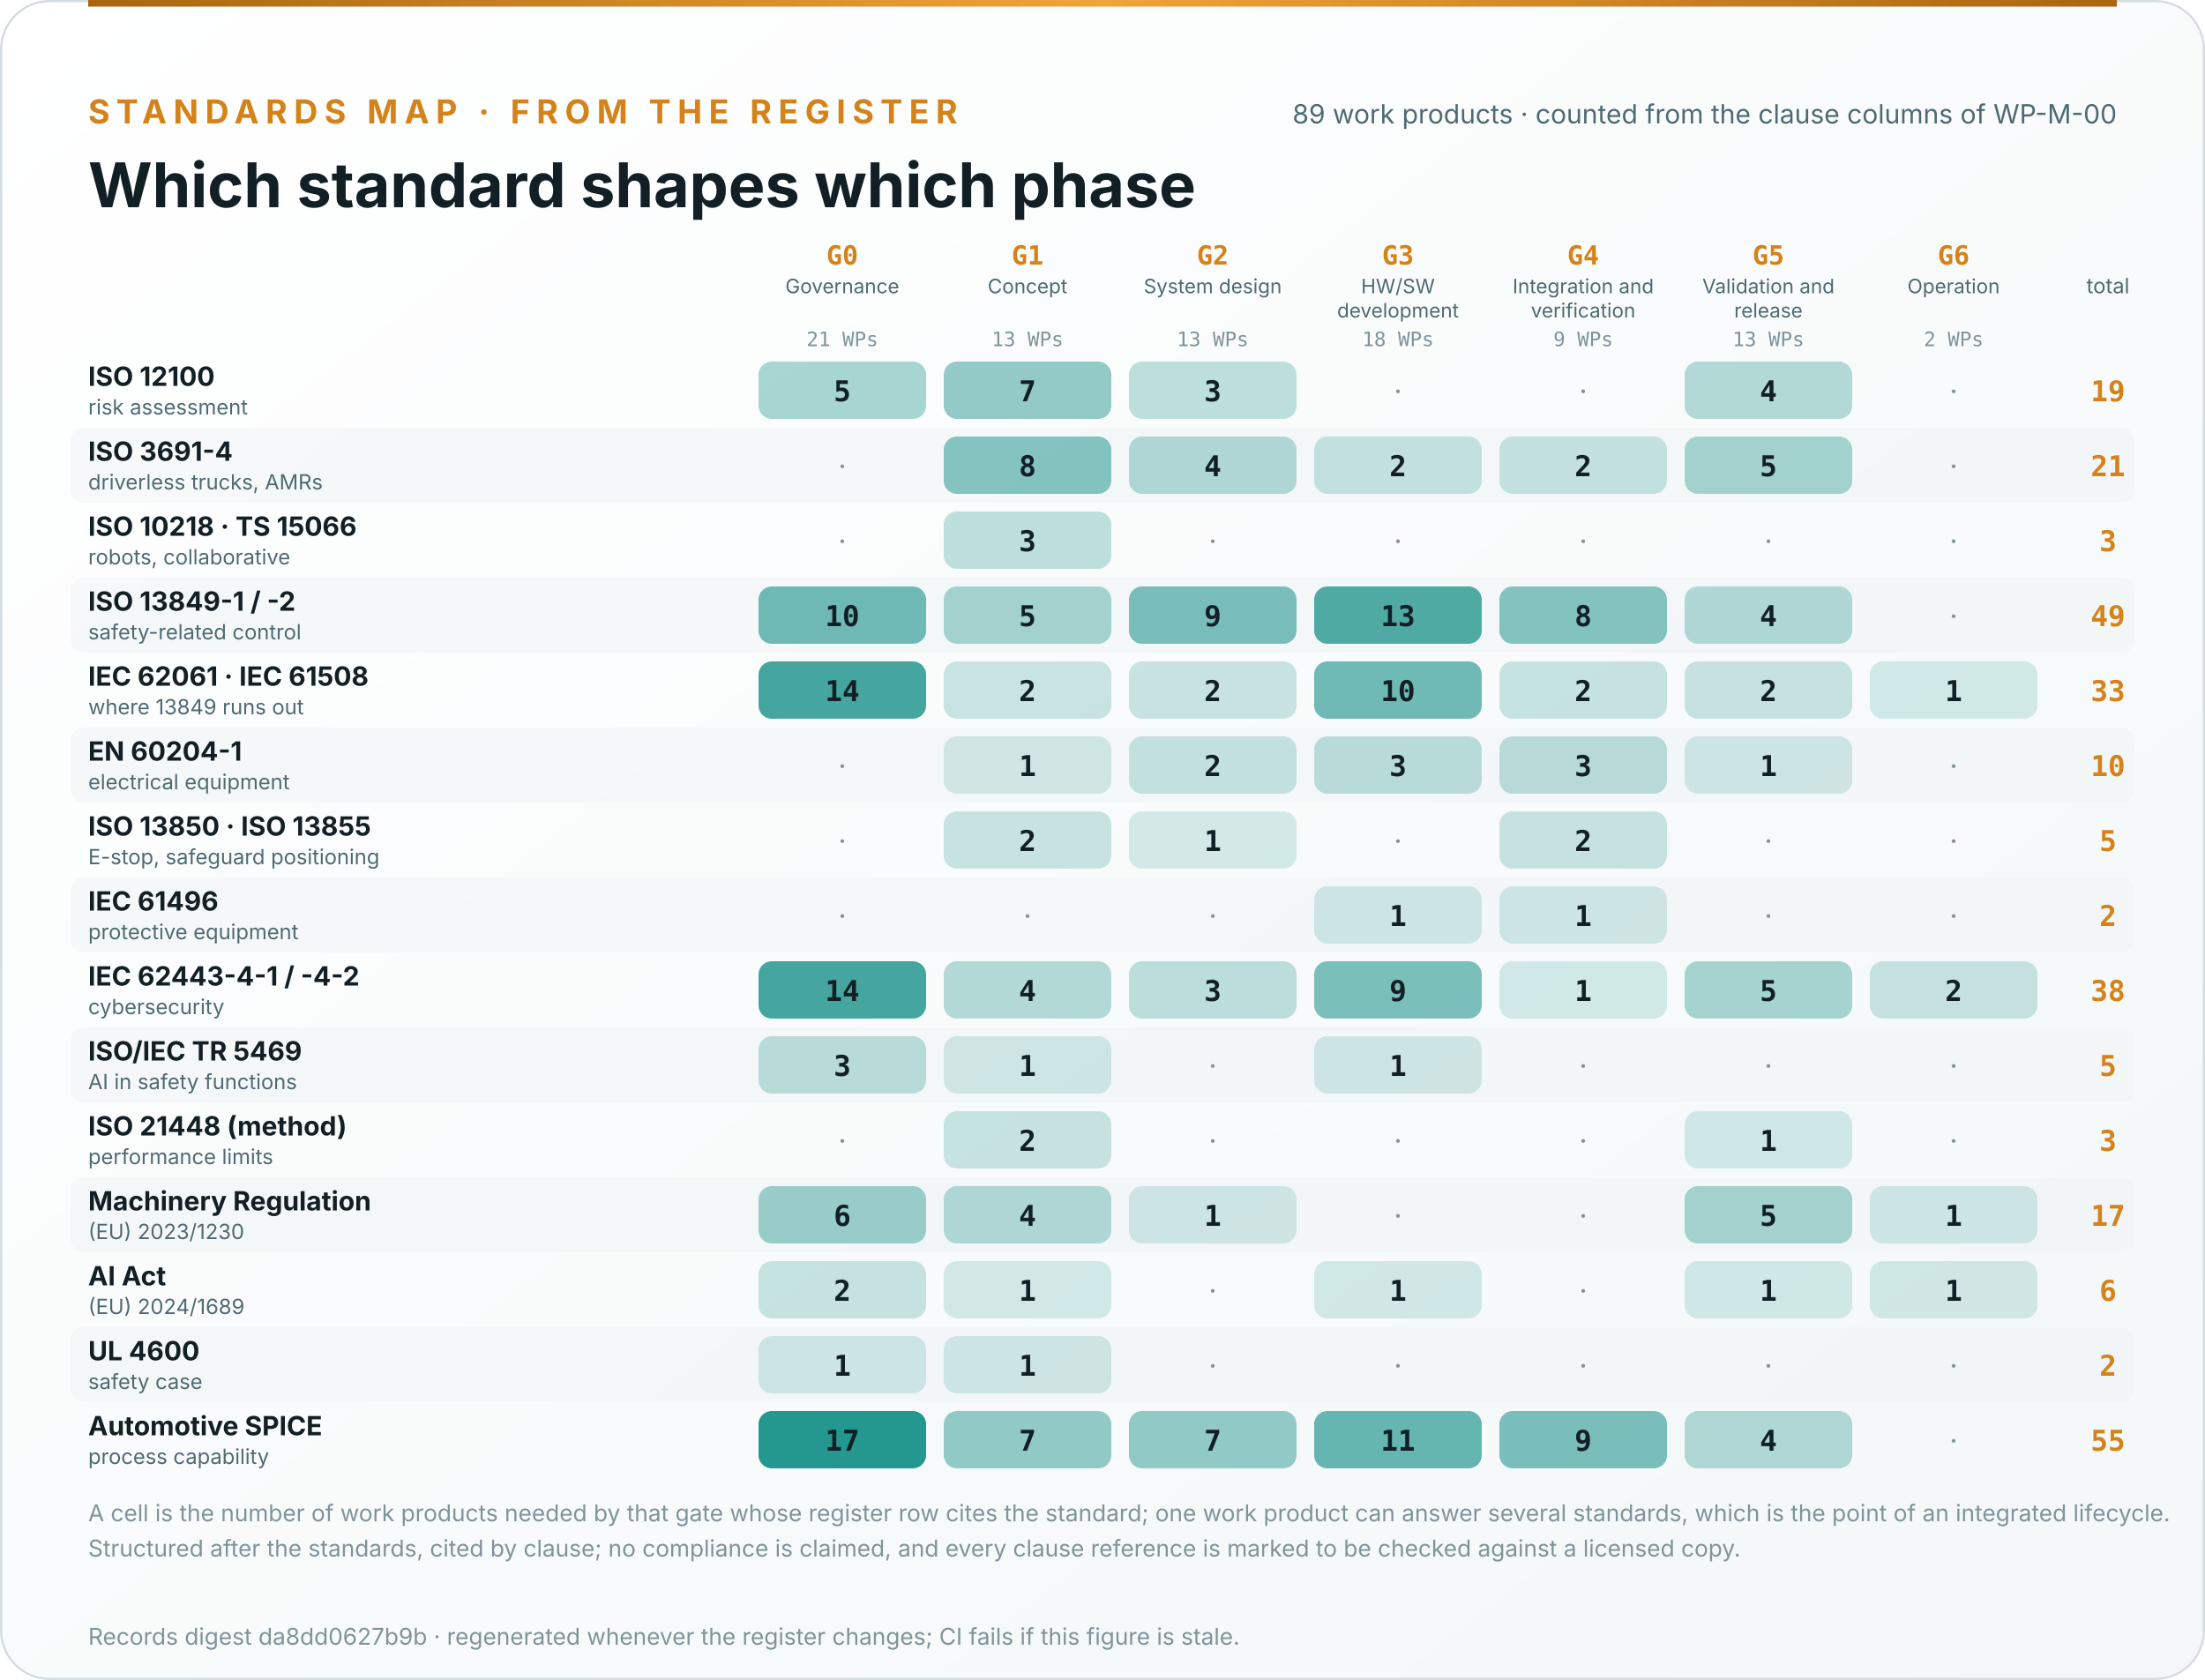
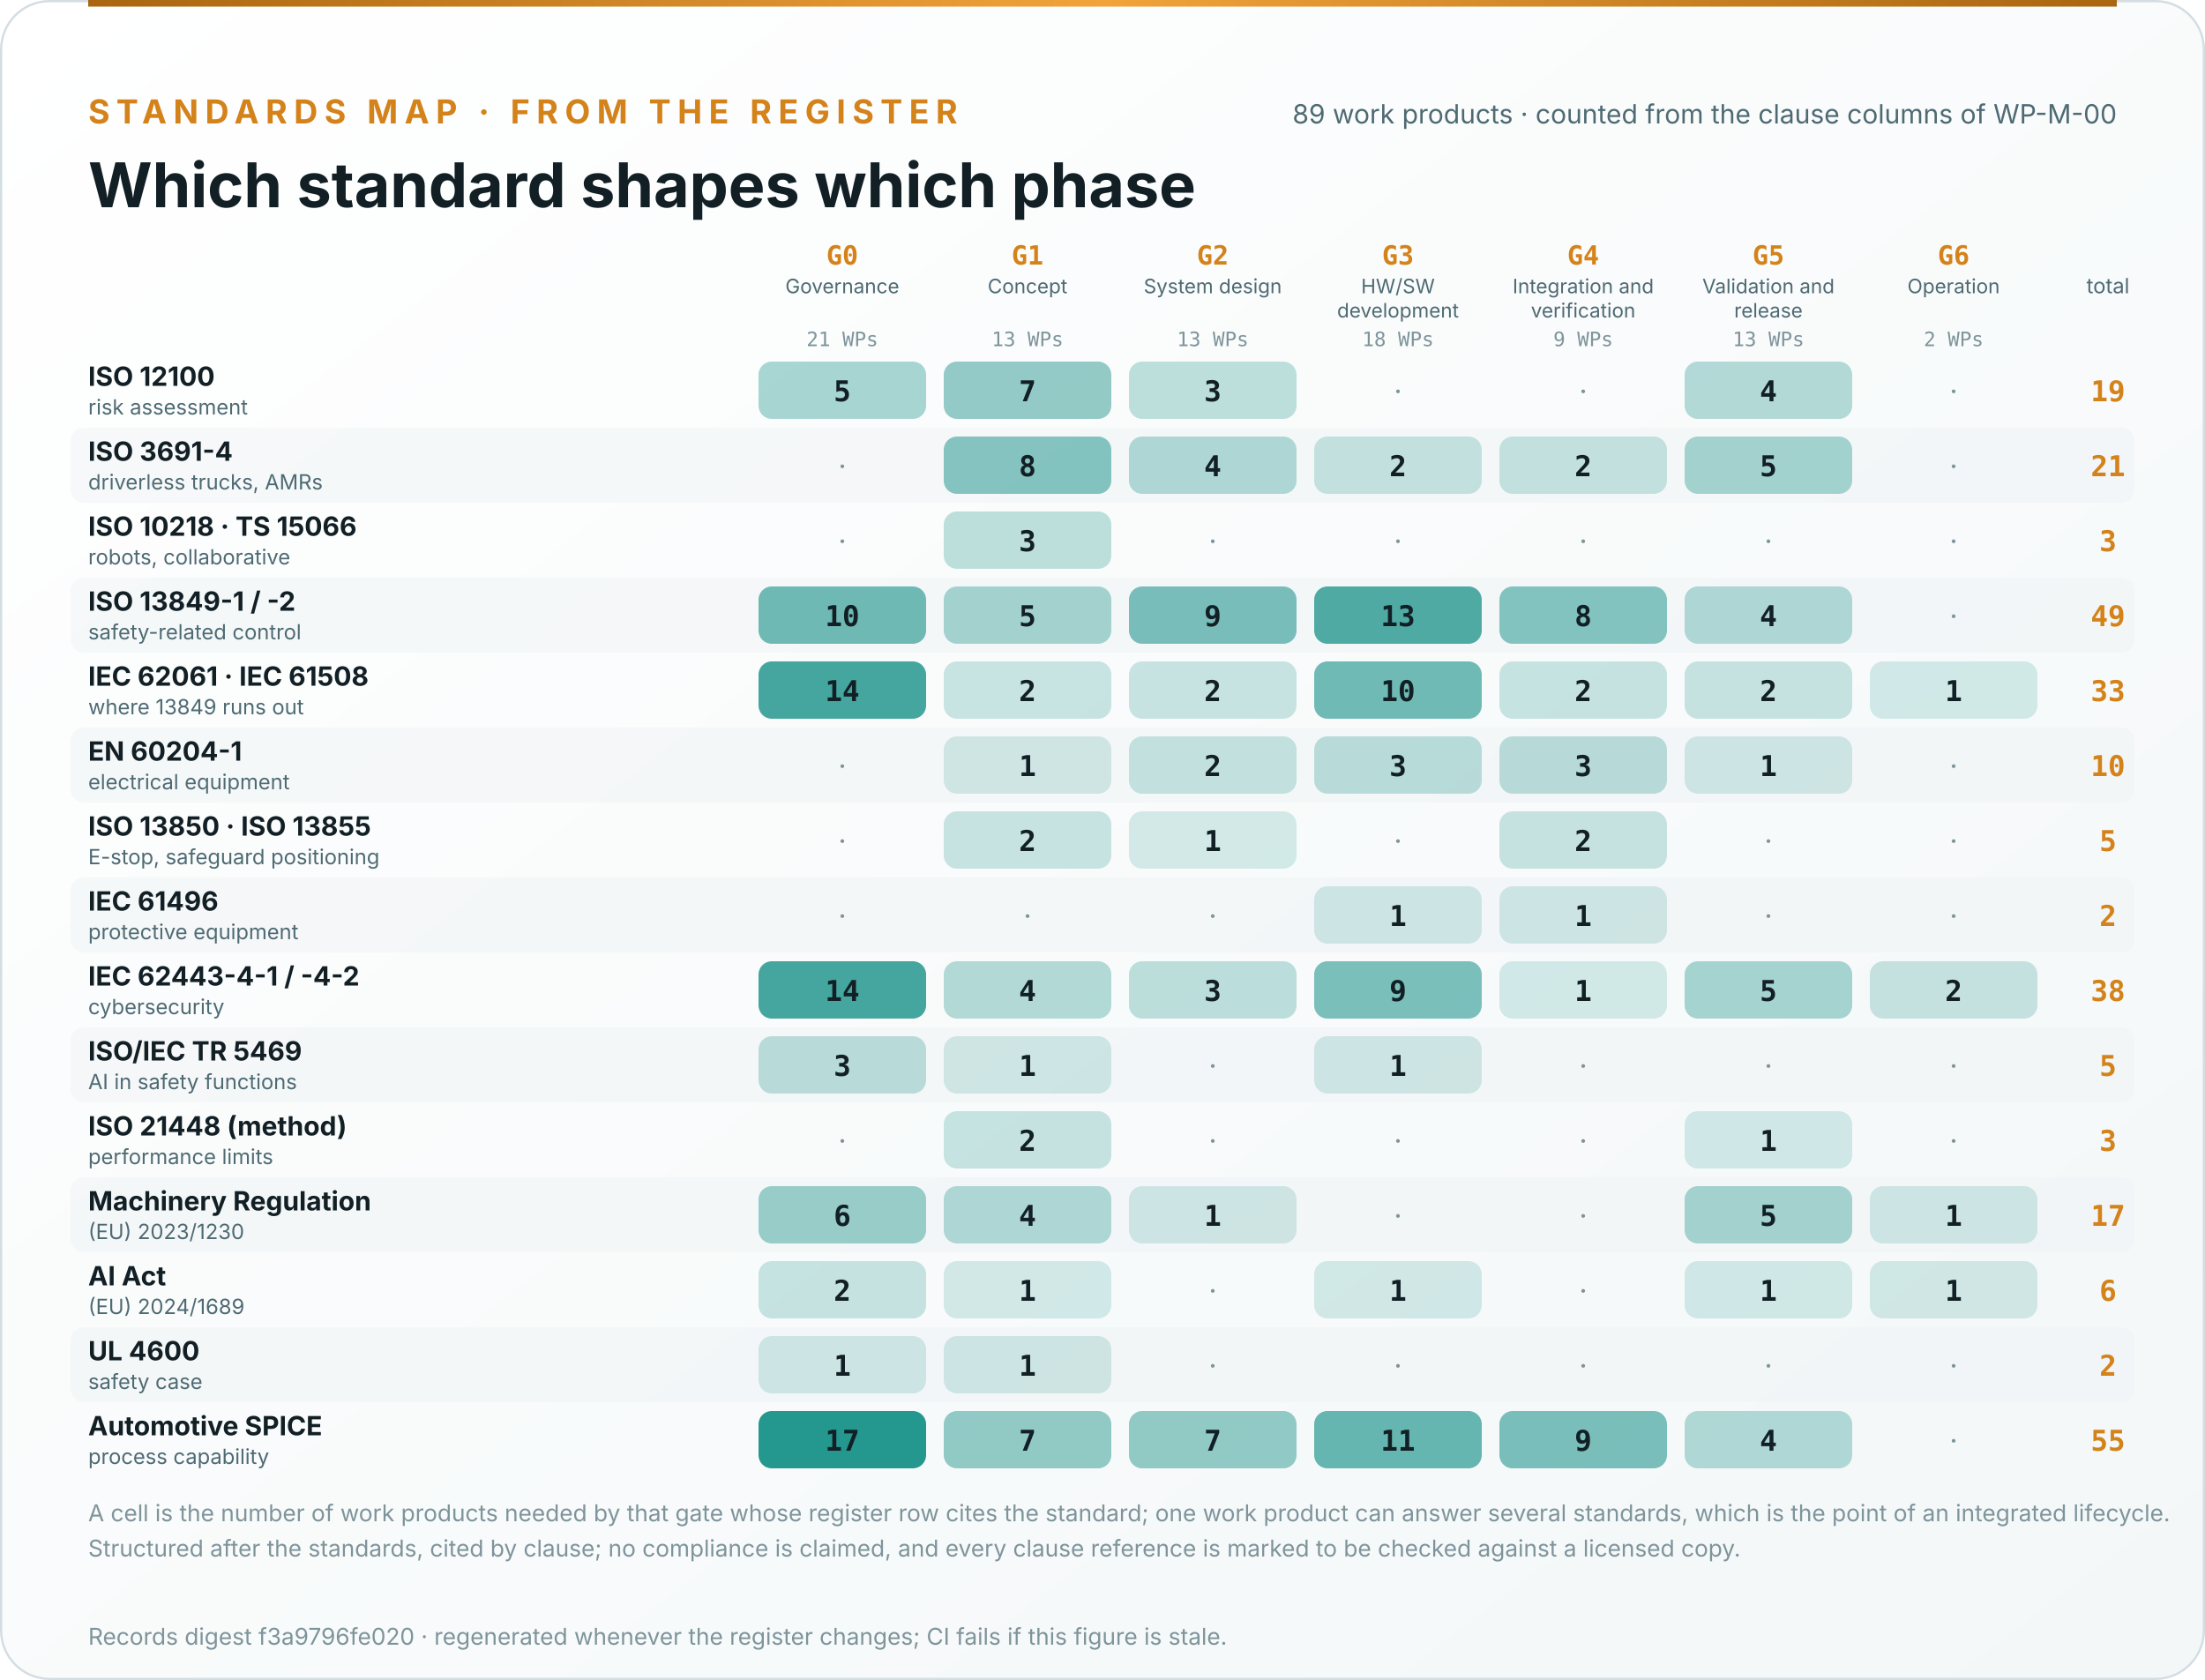
<svg xmlns="http://www.w3.org/2000/svg" width="1000" height="762" viewBox="0 0 1000 762" role="img" aria-labelledby="smap-t smap-d">
  <defs>
    <linearGradient id="smap-bg" x1="0" y1="0" x2="1" y2="1">
      <stop offset="0" stop-color="#FFFFFF" />
      <stop offset="1" stop-color="#F3F7F8" />
    </linearGradient>
    <linearGradient id="smap-amber" x1="0" y1="0" x2="1" y2="0">
      <stop offset="0" stop-color="#A8650F" />
      <stop offset="0.5" stop-color="#F2A33A" />
      <stop offset="1" stop-color="#A8650F" />
    </linearGradient>
  </defs>
  <rect x="0.5" y="0.5" width="999" height="761" rx="22" fill="url(#smap-bg)" stroke="#D3DDE2" />
  <rect x="40" y="0" width="920" height="3" fill="url(#smap-amber)" />
  <text x="40" y="56" font-family="Inter, 'Segoe UI', 'Helvetica Neue', Helvetica, Arial, sans-serif" font-size="15" font-weight="700" fill="#D4821A" text-anchor="start" letter-spacing="3">STANDARDS MAP · FROM THE REGISTER</text>
  <text x="40" y="94" font-family="Inter, 'Segoe UI', 'Helvetica Neue', Helvetica, Arial, sans-serif" font-size="28" font-weight="700" fill="#122026" text-anchor="start">Which standard shapes which phase</text>
  <text x="960" y="56" font-family="Inter, 'Segoe UI', 'Helvetica Neue', Helvetica, Arial, sans-serif" font-size="12" font-weight="400" fill="#4E6A73" text-anchor="end">89 work products · counted from the clause columns of WP-M-00</text>
  <text x="382" y="120" font-family="'JetBrains Mono', 'SFMono-Regular', Menlo, Consolas, monospace" font-size="12" font-weight="700" fill="#D4821A" text-anchor="middle">G0</text>
  <text x="382" y="133" font-family="Inter, 'Segoe UI', 'Helvetica Neue', Helvetica, Arial, sans-serif" font-size="9" font-weight="400" fill="#4E6A73" text-anchor="middle">Governance</text>
  <text x="382" y="157" font-family="'JetBrains Mono', 'SFMono-Regular', Menlo, Consolas, monospace" font-size="9" font-weight="400" fill="#7E949B" text-anchor="middle">21 WPs</text>
  <text x="466" y="120" font-family="'JetBrains Mono', 'SFMono-Regular', Menlo, Consolas, monospace" font-size="12" font-weight="700" fill="#D4821A" text-anchor="middle">G1</text>
  <text x="466" y="133" font-family="Inter, 'Segoe UI', 'Helvetica Neue', Helvetica, Arial, sans-serif" font-size="9" font-weight="400" fill="#4E6A73" text-anchor="middle">Concept</text>
  <text x="466" y="157" font-family="'JetBrains Mono', 'SFMono-Regular', Menlo, Consolas, monospace" font-size="9" font-weight="400" fill="#7E949B" text-anchor="middle">13 WPs</text>
  <text x="550" y="120" font-family="'JetBrains Mono', 'SFMono-Regular', Menlo, Consolas, monospace" font-size="12" font-weight="700" fill="#D4821A" text-anchor="middle">G2</text>
  <text x="550" y="133" font-family="Inter, 'Segoe UI', 'Helvetica Neue', Helvetica, Arial, sans-serif" font-size="9" font-weight="400" fill="#4E6A73" text-anchor="middle">System design</text>
  <text x="550" y="157" font-family="'JetBrains Mono', 'SFMono-Regular', Menlo, Consolas, monospace" font-size="9" font-weight="400" fill="#7E949B" text-anchor="middle">13 WPs</text>
  <text x="634" y="120" font-family="'JetBrains Mono', 'SFMono-Regular', Menlo, Consolas, monospace" font-size="12" font-weight="700" fill="#D4821A" text-anchor="middle">G3</text>
  <text x="634" y="133" font-family="Inter, 'Segoe UI', 'Helvetica Neue', Helvetica, Arial, sans-serif" font-size="9" font-weight="400" fill="#4E6A73" text-anchor="middle">HW/SW</text>
  <text x="634" y="144" font-family="Inter, 'Segoe UI', 'Helvetica Neue', Helvetica, Arial, sans-serif" font-size="9" font-weight="400" fill="#4E6A73" text-anchor="middle">development</text>
  <text x="634" y="157" font-family="'JetBrains Mono', 'SFMono-Regular', Menlo, Consolas, monospace" font-size="9" font-weight="400" fill="#7E949B" text-anchor="middle">18 WPs</text>
  <text x="718" y="120" font-family="'JetBrains Mono', 'SFMono-Regular', Menlo, Consolas, monospace" font-size="12" font-weight="700" fill="#D4821A" text-anchor="middle">G4</text>
  <text x="718" y="133" font-family="Inter, 'Segoe UI', 'Helvetica Neue', Helvetica, Arial, sans-serif" font-size="9" font-weight="400" fill="#4E6A73" text-anchor="middle">Integration and</text>
  <text x="718" y="144" font-family="Inter, 'Segoe UI', 'Helvetica Neue', Helvetica, Arial, sans-serif" font-size="9" font-weight="400" fill="#4E6A73" text-anchor="middle">verification</text>
  <text x="718" y="157" font-family="'JetBrains Mono', 'SFMono-Regular', Menlo, Consolas, monospace" font-size="9" font-weight="400" fill="#7E949B" text-anchor="middle">9 WPs</text>
  <text x="802" y="120" font-family="'JetBrains Mono', 'SFMono-Regular', Menlo, Consolas, monospace" font-size="12" font-weight="700" fill="#D4821A" text-anchor="middle">G5</text>
  <text x="802" y="133" font-family="Inter, 'Segoe UI', 'Helvetica Neue', Helvetica, Arial, sans-serif" font-size="9" font-weight="400" fill="#4E6A73" text-anchor="middle">Validation and</text>
  <text x="802" y="144" font-family="Inter, 'Segoe UI', 'Helvetica Neue', Helvetica, Arial, sans-serif" font-size="9" font-weight="400" fill="#4E6A73" text-anchor="middle">release</text>
  <text x="802" y="157" font-family="'JetBrains Mono', 'SFMono-Regular', Menlo, Consolas, monospace" font-size="9" font-weight="400" fill="#7E949B" text-anchor="middle">13 WPs</text>
  <text x="886" y="120" font-family="'JetBrains Mono', 'SFMono-Regular', Menlo, Consolas, monospace" font-size="12" font-weight="700" fill="#D4821A" text-anchor="middle">G6</text>
  <text x="886" y="133" font-family="Inter, 'Segoe UI', 'Helvetica Neue', Helvetica, Arial, sans-serif" font-size="9" font-weight="400" fill="#4E6A73" text-anchor="middle">Operation</text>
  <text x="886" y="157" font-family="'JetBrains Mono', 'SFMono-Regular', Menlo, Consolas, monospace" font-size="9" font-weight="400" fill="#7E949B" text-anchor="middle">2 WPs</text>
  <text x="956" y="133" font-family="Inter, 'Segoe UI', 'Helvetica Neue', Helvetica, Arial, sans-serif" font-size="9.5" font-weight="400" fill="#4E6A73" text-anchor="middle">total</text>
  <text x="40" y="175" font-family="Inter, 'Segoe UI', 'Helvetica Neue', Helvetica, Arial, sans-serif" font-size="12" font-weight="700" fill="#122026" text-anchor="start">ISO 12100</text>
  <text x="40" y="188" font-family="Inter, 'Segoe UI', 'Helvetica Neue', Helvetica, Arial, sans-serif" font-size="9.5" font-weight="400" fill="#4E6A73" text-anchor="start">risk assessment</text>
  <rect x="344" y="164" width="76" height="26" rx="6" fill="#0E8C83" fill-opacity="0.349" />
  <text x="382" y="182" font-family="'JetBrains Mono', 'SFMono-Regular', Menlo, Consolas, monospace" font-size="13" font-weight="800" fill="#122026" text-anchor="middle">5</text>
  <rect x="428" y="164" width="76" height="26" rx="6" fill="#0E8C83" fill-opacity="0.441" />
  <text x="466" y="182" font-family="'JetBrains Mono', 'SFMono-Regular', Menlo, Consolas, monospace" font-size="13" font-weight="800" fill="#122026" text-anchor="middle">7</text>
  <rect x="512" y="164" width="76" height="26" rx="6" fill="#0E8C83" fill-opacity="0.258" />
  <text x="550" y="182" font-family="'JetBrains Mono', 'SFMono-Regular', Menlo, Consolas, monospace" font-size="13" font-weight="800" fill="#122026" text-anchor="middle">3</text>
  <text x="634" y="182" font-family="Inter, 'Segoe UI', 'Helvetica Neue', Helvetica, Arial, sans-serif" font-size="13" font-weight="400" fill="#7E949B" text-anchor="middle">·</text>
  <text x="718" y="182" font-family="Inter, 'Segoe UI', 'Helvetica Neue', Helvetica, Arial, sans-serif" font-size="13" font-weight="400" fill="#7E949B" text-anchor="middle">·</text>
  <rect x="764" y="164" width="76" height="26" rx="6" fill="#0E8C83" fill-opacity="0.304" />
  <text x="802" y="182" font-family="'JetBrains Mono', 'SFMono-Regular', Menlo, Consolas, monospace" font-size="13" font-weight="800" fill="#122026" text-anchor="middle">4</text>
  <text x="886" y="182" font-family="Inter, 'Segoe UI', 'Helvetica Neue', Helvetica, Arial, sans-serif" font-size="13" font-weight="400" fill="#7E949B" text-anchor="middle">·</text>
  <text x="956" y="182" font-family="'JetBrains Mono', 'SFMono-Regular', Menlo, Consolas, monospace" font-size="13" font-weight="800" fill="#D4821A" text-anchor="middle">19</text>
  <rect x="32" y="194" width="936" height="34" rx="6" fill="#EDF2F4" fill-opacity="0.45" />
  <text x="40" y="209" font-family="Inter, 'Segoe UI', 'Helvetica Neue', Helvetica, Arial, sans-serif" font-size="12" font-weight="700" fill="#122026" text-anchor="start">ISO 3691-4</text>
  <text x="40" y="222" font-family="Inter, 'Segoe UI', 'Helvetica Neue', Helvetica, Arial, sans-serif" font-size="9.5" font-weight="400" fill="#4E6A73" text-anchor="start">driverless trucks, AMRs</text>
  <text x="382" y="216" font-family="Inter, 'Segoe UI', 'Helvetica Neue', Helvetica, Arial, sans-serif" font-size="13" font-weight="400" fill="#7E949B" text-anchor="middle">·</text>
  <rect x="428" y="198" width="76" height="26" rx="6" fill="#0E8C83" fill-opacity="0.487" />
  <text x="466" y="216" font-family="'JetBrains Mono', 'SFMono-Regular', Menlo, Consolas, monospace" font-size="13" font-weight="800" fill="#122026" text-anchor="middle">8</text>
  <rect x="512" y="198" width="76" height="26" rx="6" fill="#0E8C83" fill-opacity="0.304" />
  <text x="550" y="216" font-family="'JetBrains Mono', 'SFMono-Regular', Menlo, Consolas, monospace" font-size="13" font-weight="800" fill="#122026" text-anchor="middle">4</text>
  <rect x="596" y="198" width="76" height="26" rx="6" fill="#0E8C83" fill-opacity="0.212" />
  <text x="634" y="216" font-family="'JetBrains Mono', 'SFMono-Regular', Menlo, Consolas, monospace" font-size="13" font-weight="800" fill="#122026" text-anchor="middle">2</text>
  <rect x="680" y="198" width="76" height="26" rx="6" fill="#0E8C83" fill-opacity="0.212" />
  <text x="718" y="216" font-family="'JetBrains Mono', 'SFMono-Regular', Menlo, Consolas, monospace" font-size="13" font-weight="800" fill="#122026" text-anchor="middle">2</text>
  <rect x="764" y="198" width="76" height="26" rx="6" fill="#0E8C83" fill-opacity="0.349" />
  <text x="802" y="216" font-family="'JetBrains Mono', 'SFMono-Regular', Menlo, Consolas, monospace" font-size="13" font-weight="800" fill="#122026" text-anchor="middle">5</text>
  <text x="886" y="216" font-family="Inter, 'Segoe UI', 'Helvetica Neue', Helvetica, Arial, sans-serif" font-size="13" font-weight="400" fill="#7E949B" text-anchor="middle">·</text>
  <text x="956" y="216" font-family="'JetBrains Mono', 'SFMono-Regular', Menlo, Consolas, monospace" font-size="13" font-weight="800" fill="#D4821A" text-anchor="middle">21</text>
  <text x="40" y="243" font-family="Inter, 'Segoe UI', 'Helvetica Neue', Helvetica, Arial, sans-serif" font-size="12" font-weight="700" fill="#122026" text-anchor="start">ISO 10218 · TS 15066</text>
  <text x="40" y="256" font-family="Inter, 'Segoe UI', 'Helvetica Neue', Helvetica, Arial, sans-serif" font-size="9.5" font-weight="400" fill="#4E6A73" text-anchor="start">robots, collaborative</text>
  <text x="382" y="250" font-family="Inter, 'Segoe UI', 'Helvetica Neue', Helvetica, Arial, sans-serif" font-size="13" font-weight="400" fill="#7E949B" text-anchor="middle">·</text>
  <rect x="428" y="232" width="76" height="26" rx="6" fill="#0E8C83" fill-opacity="0.258" />
  <text x="466" y="250" font-family="'JetBrains Mono', 'SFMono-Regular', Menlo, Consolas, monospace" font-size="13" font-weight="800" fill="#122026" text-anchor="middle">3</text>
  <text x="550" y="250" font-family="Inter, 'Segoe UI', 'Helvetica Neue', Helvetica, Arial, sans-serif" font-size="13" font-weight="400" fill="#7E949B" text-anchor="middle">·</text>
  <text x="634" y="250" font-family="Inter, 'Segoe UI', 'Helvetica Neue', Helvetica, Arial, sans-serif" font-size="13" font-weight="400" fill="#7E949B" text-anchor="middle">·</text>
  <text x="718" y="250" font-family="Inter, 'Segoe UI', 'Helvetica Neue', Helvetica, Arial, sans-serif" font-size="13" font-weight="400" fill="#7E949B" text-anchor="middle">·</text>
  <text x="802" y="250" font-family="Inter, 'Segoe UI', 'Helvetica Neue', Helvetica, Arial, sans-serif" font-size="13" font-weight="400" fill="#7E949B" text-anchor="middle">·</text>
  <text x="886" y="250" font-family="Inter, 'Segoe UI', 'Helvetica Neue', Helvetica, Arial, sans-serif" font-size="13" font-weight="400" fill="#7E949B" text-anchor="middle">·</text>
  <text x="956" y="250" font-family="'JetBrains Mono', 'SFMono-Regular', Menlo, Consolas, monospace" font-size="13" font-weight="800" fill="#D4821A" text-anchor="middle">3</text>
  <rect x="32" y="262" width="936" height="34" rx="6" fill="#EDF2F4" fill-opacity="0.45" />
  <text x="40" y="277" font-family="Inter, 'Segoe UI', 'Helvetica Neue', Helvetica, Arial, sans-serif" font-size="12" font-weight="700" fill="#122026" text-anchor="start">ISO 13849-1 / -2</text>
  <text x="40" y="290" font-family="Inter, 'Segoe UI', 'Helvetica Neue', Helvetica, Arial, sans-serif" font-size="9.5" font-weight="400" fill="#4E6A73" text-anchor="start">safety-related control</text>
  <rect x="344" y="266" width="76" height="26" rx="6" fill="#0E8C83" fill-opacity="0.579" />
  <text x="382" y="284" font-family="'JetBrains Mono', 'SFMono-Regular', Menlo, Consolas, monospace" font-size="13" font-weight="800" fill="#122026" text-anchor="middle">10</text>
  <rect x="428" y="266" width="76" height="26" rx="6" fill="#0E8C83" fill-opacity="0.349" />
  <text x="466" y="284" font-family="'JetBrains Mono', 'SFMono-Regular', Menlo, Consolas, monospace" font-size="13" font-weight="800" fill="#122026" text-anchor="middle">5</text>
  <rect x="512" y="266" width="76" height="26" rx="6" fill="#0E8C83" fill-opacity="0.533" />
  <text x="550" y="284" font-family="'JetBrains Mono', 'SFMono-Regular', Menlo, Consolas, monospace" font-size="13" font-weight="800" fill="#122026" text-anchor="middle">9</text>
  <rect x="596" y="266" width="76" height="26" rx="6" fill="#0E8C83" fill-opacity="0.716" />
  <text x="634" y="284" font-family="'JetBrains Mono', 'SFMono-Regular', Menlo, Consolas, monospace" font-size="13" font-weight="800" fill="#122026" text-anchor="middle">13</text>
  <rect x="680" y="266" width="76" height="26" rx="6" fill="#0E8C83" fill-opacity="0.487" />
  <text x="718" y="284" font-family="'JetBrains Mono', 'SFMono-Regular', Menlo, Consolas, monospace" font-size="13" font-weight="800" fill="#122026" text-anchor="middle">8</text>
  <rect x="764" y="266" width="76" height="26" rx="6" fill="#0E8C83" fill-opacity="0.304" />
  <text x="802" y="284" font-family="'JetBrains Mono', 'SFMono-Regular', Menlo, Consolas, monospace" font-size="13" font-weight="800" fill="#122026" text-anchor="middle">4</text>
  <text x="886" y="284" font-family="Inter, 'Segoe UI', 'Helvetica Neue', Helvetica, Arial, sans-serif" font-size="13" font-weight="400" fill="#7E949B" text-anchor="middle">·</text>
  <text x="956" y="284" font-family="'JetBrains Mono', 'SFMono-Regular', Menlo, Consolas, monospace" font-size="13" font-weight="800" fill="#D4821A" text-anchor="middle">49</text>
  <text x="40" y="311" font-family="Inter, 'Segoe UI', 'Helvetica Neue', Helvetica, Arial, sans-serif" font-size="12" font-weight="700" fill="#122026" text-anchor="start">IEC 62061 · IEC 61508</text>
  <text x="40" y="324" font-family="Inter, 'Segoe UI', 'Helvetica Neue', Helvetica, Arial, sans-serif" font-size="9.5" font-weight="400" fill="#4E6A73" text-anchor="start">where 13849 runs out</text>
  <rect x="344" y="300" width="76" height="26" rx="6" fill="#0E8C83" fill-opacity="0.762" />
  <text x="382" y="318" font-family="'JetBrains Mono', 'SFMono-Regular', Menlo, Consolas, monospace" font-size="13" font-weight="800" fill="#122026" text-anchor="middle">14</text>
  <rect x="428" y="300" width="76" height="26" rx="6" fill="#0E8C83" fill-opacity="0.212" />
  <text x="466" y="318" font-family="'JetBrains Mono', 'SFMono-Regular', Menlo, Consolas, monospace" font-size="13" font-weight="800" fill="#122026" text-anchor="middle">2</text>
  <rect x="512" y="300" width="76" height="26" rx="6" fill="#0E8C83" fill-opacity="0.212" />
  <text x="550" y="318" font-family="'JetBrains Mono', 'SFMono-Regular', Menlo, Consolas, monospace" font-size="13" font-weight="800" fill="#122026" text-anchor="middle">2</text>
  <rect x="596" y="300" width="76" height="26" rx="6" fill="#0E8C83" fill-opacity="0.579" />
  <text x="634" y="318" font-family="'JetBrains Mono', 'SFMono-Regular', Menlo, Consolas, monospace" font-size="13" font-weight="800" fill="#122026" text-anchor="middle">10</text>
  <rect x="680" y="300" width="76" height="26" rx="6" fill="#0E8C83" fill-opacity="0.212" />
  <text x="718" y="318" font-family="'JetBrains Mono', 'SFMono-Regular', Menlo, Consolas, monospace" font-size="13" font-weight="800" fill="#122026" text-anchor="middle">2</text>
  <rect x="764" y="300" width="76" height="26" rx="6" fill="#0E8C83" fill-opacity="0.212" />
  <text x="802" y="318" font-family="'JetBrains Mono', 'SFMono-Regular', Menlo, Consolas, monospace" font-size="13" font-weight="800" fill="#122026" text-anchor="middle">2</text>
  <rect x="848" y="300" width="76" height="26" rx="6" fill="#0E8C83" fill-opacity="0.166" />
  <text x="886" y="318" font-family="'JetBrains Mono', 'SFMono-Regular', Menlo, Consolas, monospace" font-size="13" font-weight="800" fill="#122026" text-anchor="middle">1</text>
  <text x="956" y="318" font-family="'JetBrains Mono', 'SFMono-Regular', Menlo, Consolas, monospace" font-size="13" font-weight="800" fill="#D4821A" text-anchor="middle">33</text>
  <rect x="32" y="330" width="936" height="34" rx="6" fill="#EDF2F4" fill-opacity="0.45" />
  <text x="40" y="345" font-family="Inter, 'Segoe UI', 'Helvetica Neue', Helvetica, Arial, sans-serif" font-size="12" font-weight="700" fill="#122026" text-anchor="start">EN 60204-1</text>
  <text x="40" y="358" font-family="Inter, 'Segoe UI', 'Helvetica Neue', Helvetica, Arial, sans-serif" font-size="9.5" font-weight="400" fill="#4E6A73" text-anchor="start">electrical equipment</text>
  <text x="382" y="352" font-family="Inter, 'Segoe UI', 'Helvetica Neue', Helvetica, Arial, sans-serif" font-size="13" font-weight="400" fill="#7E949B" text-anchor="middle">·</text>
  <rect x="428" y="334" width="76" height="26" rx="6" fill="#0E8C83" fill-opacity="0.166" />
  <text x="466" y="352" font-family="'JetBrains Mono', 'SFMono-Regular', Menlo, Consolas, monospace" font-size="13" font-weight="800" fill="#122026" text-anchor="middle">1</text>
  <rect x="512" y="334" width="76" height="26" rx="6" fill="#0E8C83" fill-opacity="0.212" />
  <text x="550" y="352" font-family="'JetBrains Mono', 'SFMono-Regular', Menlo, Consolas, monospace" font-size="13" font-weight="800" fill="#122026" text-anchor="middle">2</text>
  <rect x="596" y="334" width="76" height="26" rx="6" fill="#0E8C83" fill-opacity="0.258" />
  <text x="634" y="352" font-family="'JetBrains Mono', 'SFMono-Regular', Menlo, Consolas, monospace" font-size="13" font-weight="800" fill="#122026" text-anchor="middle">3</text>
  <rect x="680" y="334" width="76" height="26" rx="6" fill="#0E8C83" fill-opacity="0.258" />
  <text x="718" y="352" font-family="'JetBrains Mono', 'SFMono-Regular', Menlo, Consolas, monospace" font-size="13" font-weight="800" fill="#122026" text-anchor="middle">3</text>
  <rect x="764" y="334" width="76" height="26" rx="6" fill="#0E8C83" fill-opacity="0.166" />
  <text x="802" y="352" font-family="'JetBrains Mono', 'SFMono-Regular', Menlo, Consolas, monospace" font-size="13" font-weight="800" fill="#122026" text-anchor="middle">1</text>
  <text x="886" y="352" font-family="Inter, 'Segoe UI', 'Helvetica Neue', Helvetica, Arial, sans-serif" font-size="13" font-weight="400" fill="#7E949B" text-anchor="middle">·</text>
  <text x="956" y="352" font-family="'JetBrains Mono', 'SFMono-Regular', Menlo, Consolas, monospace" font-size="13" font-weight="800" fill="#D4821A" text-anchor="middle">10</text>
  <text x="40" y="379" font-family="Inter, 'Segoe UI', 'Helvetica Neue', Helvetica, Arial, sans-serif" font-size="12" font-weight="700" fill="#122026" text-anchor="start">ISO 13850 · ISO 13855</text>
  <text x="40" y="392" font-family="Inter, 'Segoe UI', 'Helvetica Neue', Helvetica, Arial, sans-serif" font-size="9.5" font-weight="400" fill="#4E6A73" text-anchor="start">E-stop, safeguard positioning</text>
  <text x="382" y="386" font-family="Inter, 'Segoe UI', 'Helvetica Neue', Helvetica, Arial, sans-serif" font-size="13" font-weight="400" fill="#7E949B" text-anchor="middle">·</text>
  <rect x="428" y="368" width="76" height="26" rx="6" fill="#0E8C83" fill-opacity="0.212" />
  <text x="466" y="386" font-family="'JetBrains Mono', 'SFMono-Regular', Menlo, Consolas, monospace" font-size="13" font-weight="800" fill="#122026" text-anchor="middle">2</text>
  <rect x="512" y="368" width="76" height="26" rx="6" fill="#0E8C83" fill-opacity="0.166" />
  <text x="550" y="386" font-family="'JetBrains Mono', 'SFMono-Regular', Menlo, Consolas, monospace" font-size="13" font-weight="800" fill="#122026" text-anchor="middle">1</text>
  <text x="634" y="386" font-family="Inter, 'Segoe UI', 'Helvetica Neue', Helvetica, Arial, sans-serif" font-size="13" font-weight="400" fill="#7E949B" text-anchor="middle">·</text>
  <rect x="680" y="368" width="76" height="26" rx="6" fill="#0E8C83" fill-opacity="0.212" />
  <text x="718" y="386" font-family="'JetBrains Mono', 'SFMono-Regular', Menlo, Consolas, monospace" font-size="13" font-weight="800" fill="#122026" text-anchor="middle">2</text>
  <text x="802" y="386" font-family="Inter, 'Segoe UI', 'Helvetica Neue', Helvetica, Arial, sans-serif" font-size="13" font-weight="400" fill="#7E949B" text-anchor="middle">·</text>
  <text x="886" y="386" font-family="Inter, 'Segoe UI', 'Helvetica Neue', Helvetica, Arial, sans-serif" font-size="13" font-weight="400" fill="#7E949B" text-anchor="middle">·</text>
  <text x="956" y="386" font-family="'JetBrains Mono', 'SFMono-Regular', Menlo, Consolas, monospace" font-size="13" font-weight="800" fill="#D4821A" text-anchor="middle">5</text>
  <rect x="32" y="398" width="936" height="34" rx="6" fill="#EDF2F4" fill-opacity="0.45" />
  <text x="40" y="413" font-family="Inter, 'Segoe UI', 'Helvetica Neue', Helvetica, Arial, sans-serif" font-size="12" font-weight="700" fill="#122026" text-anchor="start">IEC 61496</text>
  <text x="40" y="426" font-family="Inter, 'Segoe UI', 'Helvetica Neue', Helvetica, Arial, sans-serif" font-size="9.5" font-weight="400" fill="#4E6A73" text-anchor="start">protective equipment</text>
  <text x="382" y="420" font-family="Inter, 'Segoe UI', 'Helvetica Neue', Helvetica, Arial, sans-serif" font-size="13" font-weight="400" fill="#7E949B" text-anchor="middle">·</text>
  <text x="466" y="420" font-family="Inter, 'Segoe UI', 'Helvetica Neue', Helvetica, Arial, sans-serif" font-size="13" font-weight="400" fill="#7E949B" text-anchor="middle">·</text>
  <text x="550" y="420" font-family="Inter, 'Segoe UI', 'Helvetica Neue', Helvetica, Arial, sans-serif" font-size="13" font-weight="400" fill="#7E949B" text-anchor="middle">·</text>
  <rect x="596" y="402" width="76" height="26" rx="6" fill="#0E8C83" fill-opacity="0.166" />
  <text x="634" y="420" font-family="'JetBrains Mono', 'SFMono-Regular', Menlo, Consolas, monospace" font-size="13" font-weight="800" fill="#122026" text-anchor="middle">1</text>
  <rect x="680" y="402" width="76" height="26" rx="6" fill="#0E8C83" fill-opacity="0.166" />
  <text x="718" y="420" font-family="'JetBrains Mono', 'SFMono-Regular', Menlo, Consolas, monospace" font-size="13" font-weight="800" fill="#122026" text-anchor="middle">1</text>
  <text x="802" y="420" font-family="Inter, 'Segoe UI', 'Helvetica Neue', Helvetica, Arial, sans-serif" font-size="13" font-weight="400" fill="#7E949B" text-anchor="middle">·</text>
  <text x="886" y="420" font-family="Inter, 'Segoe UI', 'Helvetica Neue', Helvetica, Arial, sans-serif" font-size="13" font-weight="400" fill="#7E949B" text-anchor="middle">·</text>
  <text x="956" y="420" font-family="'JetBrains Mono', 'SFMono-Regular', Menlo, Consolas, monospace" font-size="13" font-weight="800" fill="#D4821A" text-anchor="middle">2</text>
  <text x="40" y="447" font-family="Inter, 'Segoe UI', 'Helvetica Neue', Helvetica, Arial, sans-serif" font-size="12" font-weight="700" fill="#122026" text-anchor="start">IEC 62443-4-1 / -4-2</text>
  <text x="40" y="460" font-family="Inter, 'Segoe UI', 'Helvetica Neue', Helvetica, Arial, sans-serif" font-size="9.5" font-weight="400" fill="#4E6A73" text-anchor="start">cybersecurity</text>
  <rect x="344" y="436" width="76" height="26" rx="6" fill="#0E8C83" fill-opacity="0.762" />
  <text x="382" y="454" font-family="'JetBrains Mono', 'SFMono-Regular', Menlo, Consolas, monospace" font-size="13" font-weight="800" fill="#122026" text-anchor="middle">14</text>
  <rect x="428" y="436" width="76" height="26" rx="6" fill="#0E8C83" fill-opacity="0.304" />
  <text x="466" y="454" font-family="'JetBrains Mono', 'SFMono-Regular', Menlo, Consolas, monospace" font-size="13" font-weight="800" fill="#122026" text-anchor="middle">4</text>
  <rect x="512" y="436" width="76" height="26" rx="6" fill="#0E8C83" fill-opacity="0.258" />
  <text x="550" y="454" font-family="'JetBrains Mono', 'SFMono-Regular', Menlo, Consolas, monospace" font-size="13" font-weight="800" fill="#122026" text-anchor="middle">3</text>
  <rect x="596" y="436" width="76" height="26" rx="6" fill="#0E8C83" fill-opacity="0.533" />
  <text x="634" y="454" font-family="'JetBrains Mono', 'SFMono-Regular', Menlo, Consolas, monospace" font-size="13" font-weight="800" fill="#122026" text-anchor="middle">9</text>
  <rect x="680" y="436" width="76" height="26" rx="6" fill="#0E8C83" fill-opacity="0.166" />
  <text x="718" y="454" font-family="'JetBrains Mono', 'SFMono-Regular', Menlo, Consolas, monospace" font-size="13" font-weight="800" fill="#122026" text-anchor="middle">1</text>
  <rect x="764" y="436" width="76" height="26" rx="6" fill="#0E8C83" fill-opacity="0.349" />
  <text x="802" y="454" font-family="'JetBrains Mono', 'SFMono-Regular', Menlo, Consolas, monospace" font-size="13" font-weight="800" fill="#122026" text-anchor="middle">5</text>
  <rect x="848" y="436" width="76" height="26" rx="6" fill="#0E8C83" fill-opacity="0.212" />
  <text x="886" y="454" font-family="'JetBrains Mono', 'SFMono-Regular', Menlo, Consolas, monospace" font-size="13" font-weight="800" fill="#122026" text-anchor="middle">2</text>
  <text x="956" y="454" font-family="'JetBrains Mono', 'SFMono-Regular', Menlo, Consolas, monospace" font-size="13" font-weight="800" fill="#D4821A" text-anchor="middle">38</text>
  <rect x="32" y="466" width="936" height="34" rx="6" fill="#EDF2F4" fill-opacity="0.45" />
  <text x="40" y="481" font-family="Inter, 'Segoe UI', 'Helvetica Neue', Helvetica, Arial, sans-serif" font-size="12" font-weight="700" fill="#122026" text-anchor="start">ISO/IEC TR 5469</text>
  <text x="40" y="494" font-family="Inter, 'Segoe UI', 'Helvetica Neue', Helvetica, Arial, sans-serif" font-size="9.5" font-weight="400" fill="#4E6A73" text-anchor="start">AI in safety functions</text>
  <rect x="344" y="470" width="76" height="26" rx="6" fill="#0E8C83" fill-opacity="0.258" />
  <text x="382" y="488" font-family="'JetBrains Mono', 'SFMono-Regular', Menlo, Consolas, monospace" font-size="13" font-weight="800" fill="#122026" text-anchor="middle">3</text>
  <rect x="428" y="470" width="76" height="26" rx="6" fill="#0E8C83" fill-opacity="0.166" />
  <text x="466" y="488" font-family="'JetBrains Mono', 'SFMono-Regular', Menlo, Consolas, monospace" font-size="13" font-weight="800" fill="#122026" text-anchor="middle">1</text>
  <text x="550" y="488" font-family="Inter, 'Segoe UI', 'Helvetica Neue', Helvetica, Arial, sans-serif" font-size="13" font-weight="400" fill="#7E949B" text-anchor="middle">·</text>
  <rect x="596" y="470" width="76" height="26" rx="6" fill="#0E8C83" fill-opacity="0.166" />
  <text x="634" y="488" font-family="'JetBrains Mono', 'SFMono-Regular', Menlo, Consolas, monospace" font-size="13" font-weight="800" fill="#122026" text-anchor="middle">1</text>
  <text x="718" y="488" font-family="Inter, 'Segoe UI', 'Helvetica Neue', Helvetica, Arial, sans-serif" font-size="13" font-weight="400" fill="#7E949B" text-anchor="middle">·</text>
  <text x="802" y="488" font-family="Inter, 'Segoe UI', 'Helvetica Neue', Helvetica, Arial, sans-serif" font-size="13" font-weight="400" fill="#7E949B" text-anchor="middle">·</text>
  <text x="886" y="488" font-family="Inter, 'Segoe UI', 'Helvetica Neue', Helvetica, Arial, sans-serif" font-size="13" font-weight="400" fill="#7E949B" text-anchor="middle">·</text>
  <text x="956" y="488" font-family="'JetBrains Mono', 'SFMono-Regular', Menlo, Consolas, monospace" font-size="13" font-weight="800" fill="#D4821A" text-anchor="middle">5</text>
  <text x="40" y="515" font-family="Inter, 'Segoe UI', 'Helvetica Neue', Helvetica, Arial, sans-serif" font-size="12" font-weight="700" fill="#122026" text-anchor="start">ISO 21448 (method)</text>
  <text x="40" y="528" font-family="Inter, 'Segoe UI', 'Helvetica Neue', Helvetica, Arial, sans-serif" font-size="9.5" font-weight="400" fill="#4E6A73" text-anchor="start">performance limits</text>
  <text x="382" y="522" font-family="Inter, 'Segoe UI', 'Helvetica Neue', Helvetica, Arial, sans-serif" font-size="13" font-weight="400" fill="#7E949B" text-anchor="middle">·</text>
  <rect x="428" y="504" width="76" height="26" rx="6" fill="#0E8C83" fill-opacity="0.212" />
  <text x="466" y="522" font-family="'JetBrains Mono', 'SFMono-Regular', Menlo, Consolas, monospace" font-size="13" font-weight="800" fill="#122026" text-anchor="middle">2</text>
  <text x="550" y="522" font-family="Inter, 'Segoe UI', 'Helvetica Neue', Helvetica, Arial, sans-serif" font-size="13" font-weight="400" fill="#7E949B" text-anchor="middle">·</text>
  <text x="634" y="522" font-family="Inter, 'Segoe UI', 'Helvetica Neue', Helvetica, Arial, sans-serif" font-size="13" font-weight="400" fill="#7E949B" text-anchor="middle">·</text>
  <text x="718" y="522" font-family="Inter, 'Segoe UI', 'Helvetica Neue', Helvetica, Arial, sans-serif" font-size="13" font-weight="400" fill="#7E949B" text-anchor="middle">·</text>
  <rect x="764" y="504" width="76" height="26" rx="6" fill="#0E8C83" fill-opacity="0.166" />
  <text x="802" y="522" font-family="'JetBrains Mono', 'SFMono-Regular', Menlo, Consolas, monospace" font-size="13" font-weight="800" fill="#122026" text-anchor="middle">1</text>
  <text x="886" y="522" font-family="Inter, 'Segoe UI', 'Helvetica Neue', Helvetica, Arial, sans-serif" font-size="13" font-weight="400" fill="#7E949B" text-anchor="middle">·</text>
  <text x="956" y="522" font-family="'JetBrains Mono', 'SFMono-Regular', Menlo, Consolas, monospace" font-size="13" font-weight="800" fill="#D4821A" text-anchor="middle">3</text>
  <rect x="32" y="534" width="936" height="34" rx="6" fill="#EDF2F4" fill-opacity="0.45" />
  <text x="40" y="549" font-family="Inter, 'Segoe UI', 'Helvetica Neue', Helvetica, Arial, sans-serif" font-size="12" font-weight="700" fill="#122026" text-anchor="start">Machinery Regulation</text>
  <text x="40" y="562" font-family="Inter, 'Segoe UI', 'Helvetica Neue', Helvetica, Arial, sans-serif" font-size="9.5" font-weight="400" fill="#4E6A73" text-anchor="start">(EU) 2023/1230</text>
  <rect x="344" y="538" width="76" height="26" rx="6" fill="#0E8C83" fill-opacity="0.395" />
  <text x="382" y="556" font-family="'JetBrains Mono', 'SFMono-Regular', Menlo, Consolas, monospace" font-size="13" font-weight="800" fill="#122026" text-anchor="middle">6</text>
  <rect x="428" y="538" width="76" height="26" rx="6" fill="#0E8C83" fill-opacity="0.304" />
  <text x="466" y="556" font-family="'JetBrains Mono', 'SFMono-Regular', Menlo, Consolas, monospace" font-size="13" font-weight="800" fill="#122026" text-anchor="middle">4</text>
  <rect x="512" y="538" width="76" height="26" rx="6" fill="#0E8C83" fill-opacity="0.166" />
  <text x="550" y="556" font-family="'JetBrains Mono', 'SFMono-Regular', Menlo, Consolas, monospace" font-size="13" font-weight="800" fill="#122026" text-anchor="middle">1</text>
  <text x="634" y="556" font-family="Inter, 'Segoe UI', 'Helvetica Neue', Helvetica, Arial, sans-serif" font-size="13" font-weight="400" fill="#7E949B" text-anchor="middle">·</text>
  <text x="718" y="556" font-family="Inter, 'Segoe UI', 'Helvetica Neue', Helvetica, Arial, sans-serif" font-size="13" font-weight="400" fill="#7E949B" text-anchor="middle">·</text>
  <rect x="764" y="538" width="76" height="26" rx="6" fill="#0E8C83" fill-opacity="0.349" />
  <text x="802" y="556" font-family="'JetBrains Mono', 'SFMono-Regular', Menlo, Consolas, monospace" font-size="13" font-weight="800" fill="#122026" text-anchor="middle">5</text>
  <rect x="848" y="538" width="76" height="26" rx="6" fill="#0E8C83" fill-opacity="0.166" />
  <text x="886" y="556" font-family="'JetBrains Mono', 'SFMono-Regular', Menlo, Consolas, monospace" font-size="13" font-weight="800" fill="#122026" text-anchor="middle">1</text>
  <text x="956" y="556" font-family="'JetBrains Mono', 'SFMono-Regular', Menlo, Consolas, monospace" font-size="13" font-weight="800" fill="#D4821A" text-anchor="middle">17</text>
  <text x="40" y="583" font-family="Inter, 'Segoe UI', 'Helvetica Neue', Helvetica, Arial, sans-serif" font-size="12" font-weight="700" fill="#122026" text-anchor="start">AI Act</text>
  <text x="40" y="596" font-family="Inter, 'Segoe UI', 'Helvetica Neue', Helvetica, Arial, sans-serif" font-size="9.5" font-weight="400" fill="#4E6A73" text-anchor="start">(EU) 2024/1689</text>
  <rect x="344" y="572" width="76" height="26" rx="6" fill="#0E8C83" fill-opacity="0.212" />
  <text x="382" y="590" font-family="'JetBrains Mono', 'SFMono-Regular', Menlo, Consolas, monospace" font-size="13" font-weight="800" fill="#122026" text-anchor="middle">2</text>
  <rect x="428" y="572" width="76" height="26" rx="6" fill="#0E8C83" fill-opacity="0.166" />
  <text x="466" y="590" font-family="'JetBrains Mono', 'SFMono-Regular', Menlo, Consolas, monospace" font-size="13" font-weight="800" fill="#122026" text-anchor="middle">1</text>
  <text x="550" y="590" font-family="Inter, 'Segoe UI', 'Helvetica Neue', Helvetica, Arial, sans-serif" font-size="13" font-weight="400" fill="#7E949B" text-anchor="middle">·</text>
  <rect x="596" y="572" width="76" height="26" rx="6" fill="#0E8C83" fill-opacity="0.166" />
  <text x="634" y="590" font-family="'JetBrains Mono', 'SFMono-Regular', Menlo, Consolas, monospace" font-size="13" font-weight="800" fill="#122026" text-anchor="middle">1</text>
  <text x="718" y="590" font-family="Inter, 'Segoe UI', 'Helvetica Neue', Helvetica, Arial, sans-serif" font-size="13" font-weight="400" fill="#7E949B" text-anchor="middle">·</text>
  <rect x="764" y="572" width="76" height="26" rx="6" fill="#0E8C83" fill-opacity="0.166" />
  <text x="802" y="590" font-family="'JetBrains Mono', 'SFMono-Regular', Menlo, Consolas, monospace" font-size="13" font-weight="800" fill="#122026" text-anchor="middle">1</text>
  <rect x="848" y="572" width="76" height="26" rx="6" fill="#0E8C83" fill-opacity="0.166" />
  <text x="886" y="590" font-family="'JetBrains Mono', 'SFMono-Regular', Menlo, Consolas, monospace" font-size="13" font-weight="800" fill="#122026" text-anchor="middle">1</text>
  <text x="956" y="590" font-family="'JetBrains Mono', 'SFMono-Regular', Menlo, Consolas, monospace" font-size="13" font-weight="800" fill="#D4821A" text-anchor="middle">6</text>
  <rect x="32" y="602" width="936" height="34" rx="6" fill="#EDF2F4" fill-opacity="0.45" />
  <text x="40" y="617" font-family="Inter, 'Segoe UI', 'Helvetica Neue', Helvetica, Arial, sans-serif" font-size="12" font-weight="700" fill="#122026" text-anchor="start">UL 4600</text>
  <text x="40" y="630" font-family="Inter, 'Segoe UI', 'Helvetica Neue', Helvetica, Arial, sans-serif" font-size="9.5" font-weight="400" fill="#4E6A73" text-anchor="start">safety case</text>
  <rect x="344" y="606" width="76" height="26" rx="6" fill="#0E8C83" fill-opacity="0.166" />
  <text x="382" y="624" font-family="'JetBrains Mono', 'SFMono-Regular', Menlo, Consolas, monospace" font-size="13" font-weight="800" fill="#122026" text-anchor="middle">1</text>
  <rect x="428" y="606" width="76" height="26" rx="6" fill="#0E8C83" fill-opacity="0.166" />
  <text x="466" y="624" font-family="'JetBrains Mono', 'SFMono-Regular', Menlo, Consolas, monospace" font-size="13" font-weight="800" fill="#122026" text-anchor="middle">1</text>
  <text x="550" y="624" font-family="Inter, 'Segoe UI', 'Helvetica Neue', Helvetica, Arial, sans-serif" font-size="13" font-weight="400" fill="#7E949B" text-anchor="middle">·</text>
  <text x="634" y="624" font-family="Inter, 'Segoe UI', 'Helvetica Neue', Helvetica, Arial, sans-serif" font-size="13" font-weight="400" fill="#7E949B" text-anchor="middle">·</text>
  <text x="718" y="624" font-family="Inter, 'Segoe UI', 'Helvetica Neue', Helvetica, Arial, sans-serif" font-size="13" font-weight="400" fill="#7E949B" text-anchor="middle">·</text>
  <text x="802" y="624" font-family="Inter, 'Segoe UI', 'Helvetica Neue', Helvetica, Arial, sans-serif" font-size="13" font-weight="400" fill="#7E949B" text-anchor="middle">·</text>
  <text x="886" y="624" font-family="Inter, 'Segoe UI', 'Helvetica Neue', Helvetica, Arial, sans-serif" font-size="13" font-weight="400" fill="#7E949B" text-anchor="middle">·</text>
  <text x="956" y="624" font-family="'JetBrains Mono', 'SFMono-Regular', Menlo, Consolas, monospace" font-size="13" font-weight="800" fill="#D4821A" text-anchor="middle">2</text>
  <text x="40" y="651" font-family="Inter, 'Segoe UI', 'Helvetica Neue', Helvetica, Arial, sans-serif" font-size="12" font-weight="700" fill="#122026" text-anchor="start">Automotive SPICE</text>
  <text x="40" y="664" font-family="Inter, 'Segoe UI', 'Helvetica Neue', Helvetica, Arial, sans-serif" font-size="9.5" font-weight="400" fill="#4E6A73" text-anchor="start">process capability</text>
  <rect x="344" y="640" width="76" height="26" rx="6" fill="#0E8C83" fill-opacity="0.9" />
  <text x="382" y="658" font-family="'JetBrains Mono', 'SFMono-Regular', Menlo, Consolas, monospace" font-size="13" font-weight="800" fill="#122026" text-anchor="middle">17</text>
  <rect x="428" y="640" width="76" height="26" rx="6" fill="#0E8C83" fill-opacity="0.441" />
  <text x="466" y="658" font-family="'JetBrains Mono', 'SFMono-Regular', Menlo, Consolas, monospace" font-size="13" font-weight="800" fill="#122026" text-anchor="middle">7</text>
  <rect x="512" y="640" width="76" height="26" rx="6" fill="#0E8C83" fill-opacity="0.441" />
  <text x="550" y="658" font-family="'JetBrains Mono', 'SFMono-Regular', Menlo, Consolas, monospace" font-size="13" font-weight="800" fill="#122026" text-anchor="middle">7</text>
  <rect x="596" y="640" width="76" height="26" rx="6" fill="#0E8C83" fill-opacity="0.625" />
  <text x="634" y="658" font-family="'JetBrains Mono', 'SFMono-Regular', Menlo, Consolas, monospace" font-size="13" font-weight="800" fill="#122026" text-anchor="middle">11</text>
  <rect x="680" y="640" width="76" height="26" rx="6" fill="#0E8C83" fill-opacity="0.533" />
  <text x="718" y="658" font-family="'JetBrains Mono', 'SFMono-Regular', Menlo, Consolas, monospace" font-size="13" font-weight="800" fill="#122026" text-anchor="middle">9</text>
  <rect x="764" y="640" width="76" height="26" rx="6" fill="#0E8C83" fill-opacity="0.304" />
  <text x="802" y="658" font-family="'JetBrains Mono', 'SFMono-Regular', Menlo, Consolas, monospace" font-size="13" font-weight="800" fill="#122026" text-anchor="middle">4</text>
  <text x="886" y="658" font-family="Inter, 'Segoe UI', 'Helvetica Neue', Helvetica, Arial, sans-serif" font-size="13" font-weight="400" fill="#7E949B" text-anchor="middle">·</text>
  <text x="956" y="658" font-family="'JetBrains Mono', 'SFMono-Regular', Menlo, Consolas, monospace" font-size="13" font-weight="800" fill="#D4821A" text-anchor="middle">55</text>
  <text x="40" y="690" font-family="Inter, 'Segoe UI', 'Helvetica Neue', Helvetica, Arial, sans-serif" font-size="10.5" font-weight="400" fill="#7E949B" text-anchor="start">A cell is the number of work products needed by that gate whose register row cites the standard; one work product can answer several standards, which is the point of an integrated lifecycle.</text>
  <text x="40" y="706" font-family="Inter, 'Segoe UI', 'Helvetica Neue', Helvetica, Arial, sans-serif" font-size="10.5" font-weight="400" fill="#7E949B" text-anchor="start">Structured after the standards, cited by clause; no compliance is claimed, and every clause reference is marked to be checked against a licensed copy.</text>
-   <text x="40" y="746" font-family="Inter, 'Segoe UI', 'Helvetica Neue', Helvetica, Arial, sans-serif" font-size="10.5" font-weight="400" fill="#7E949B" text-anchor="start">Records digest da8dd0627b9b · regenerated whenever the register changes; CI fails if this figure is stale.</text>
+   <text x="40" y="746" font-family="Inter, 'Segoe UI', 'Helvetica Neue', Helvetica, Arial, sans-serif" font-size="10.5" font-weight="400" fill="#7E949B" text-anchor="start">Records digest f3a9796fe020 · regenerated whenever the register changes; CI fails if this figure is stale.</text>
</svg>
